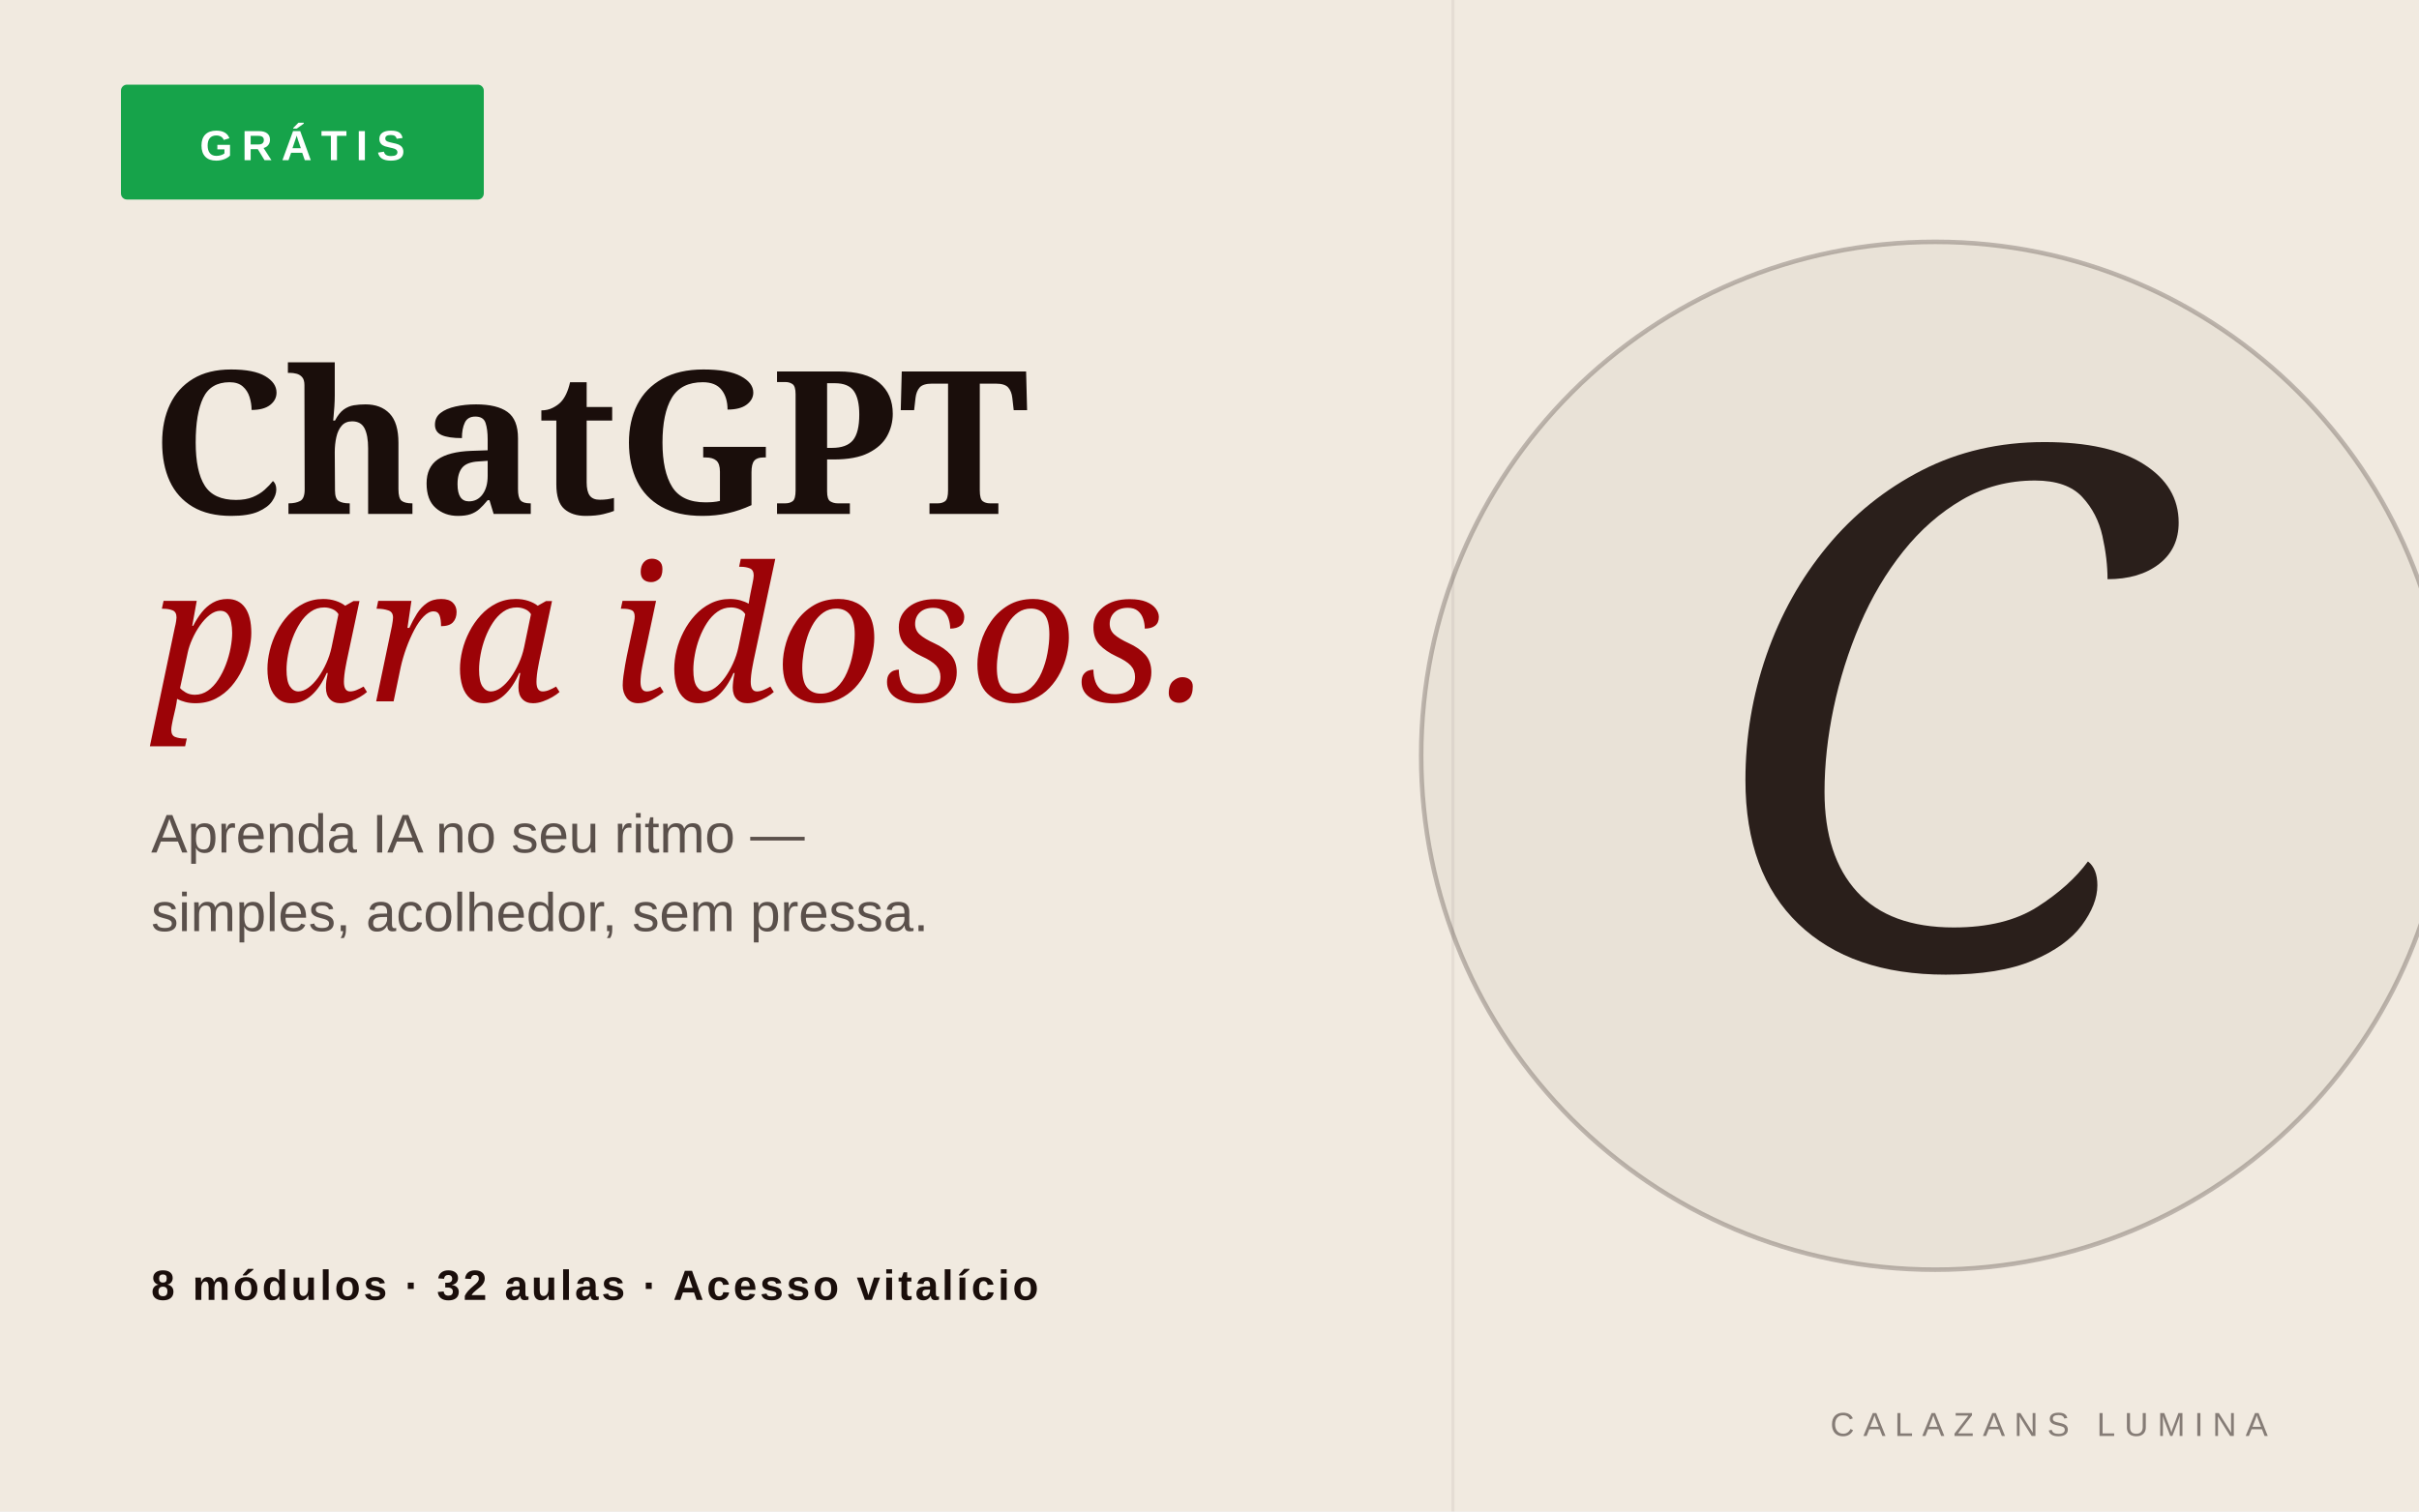
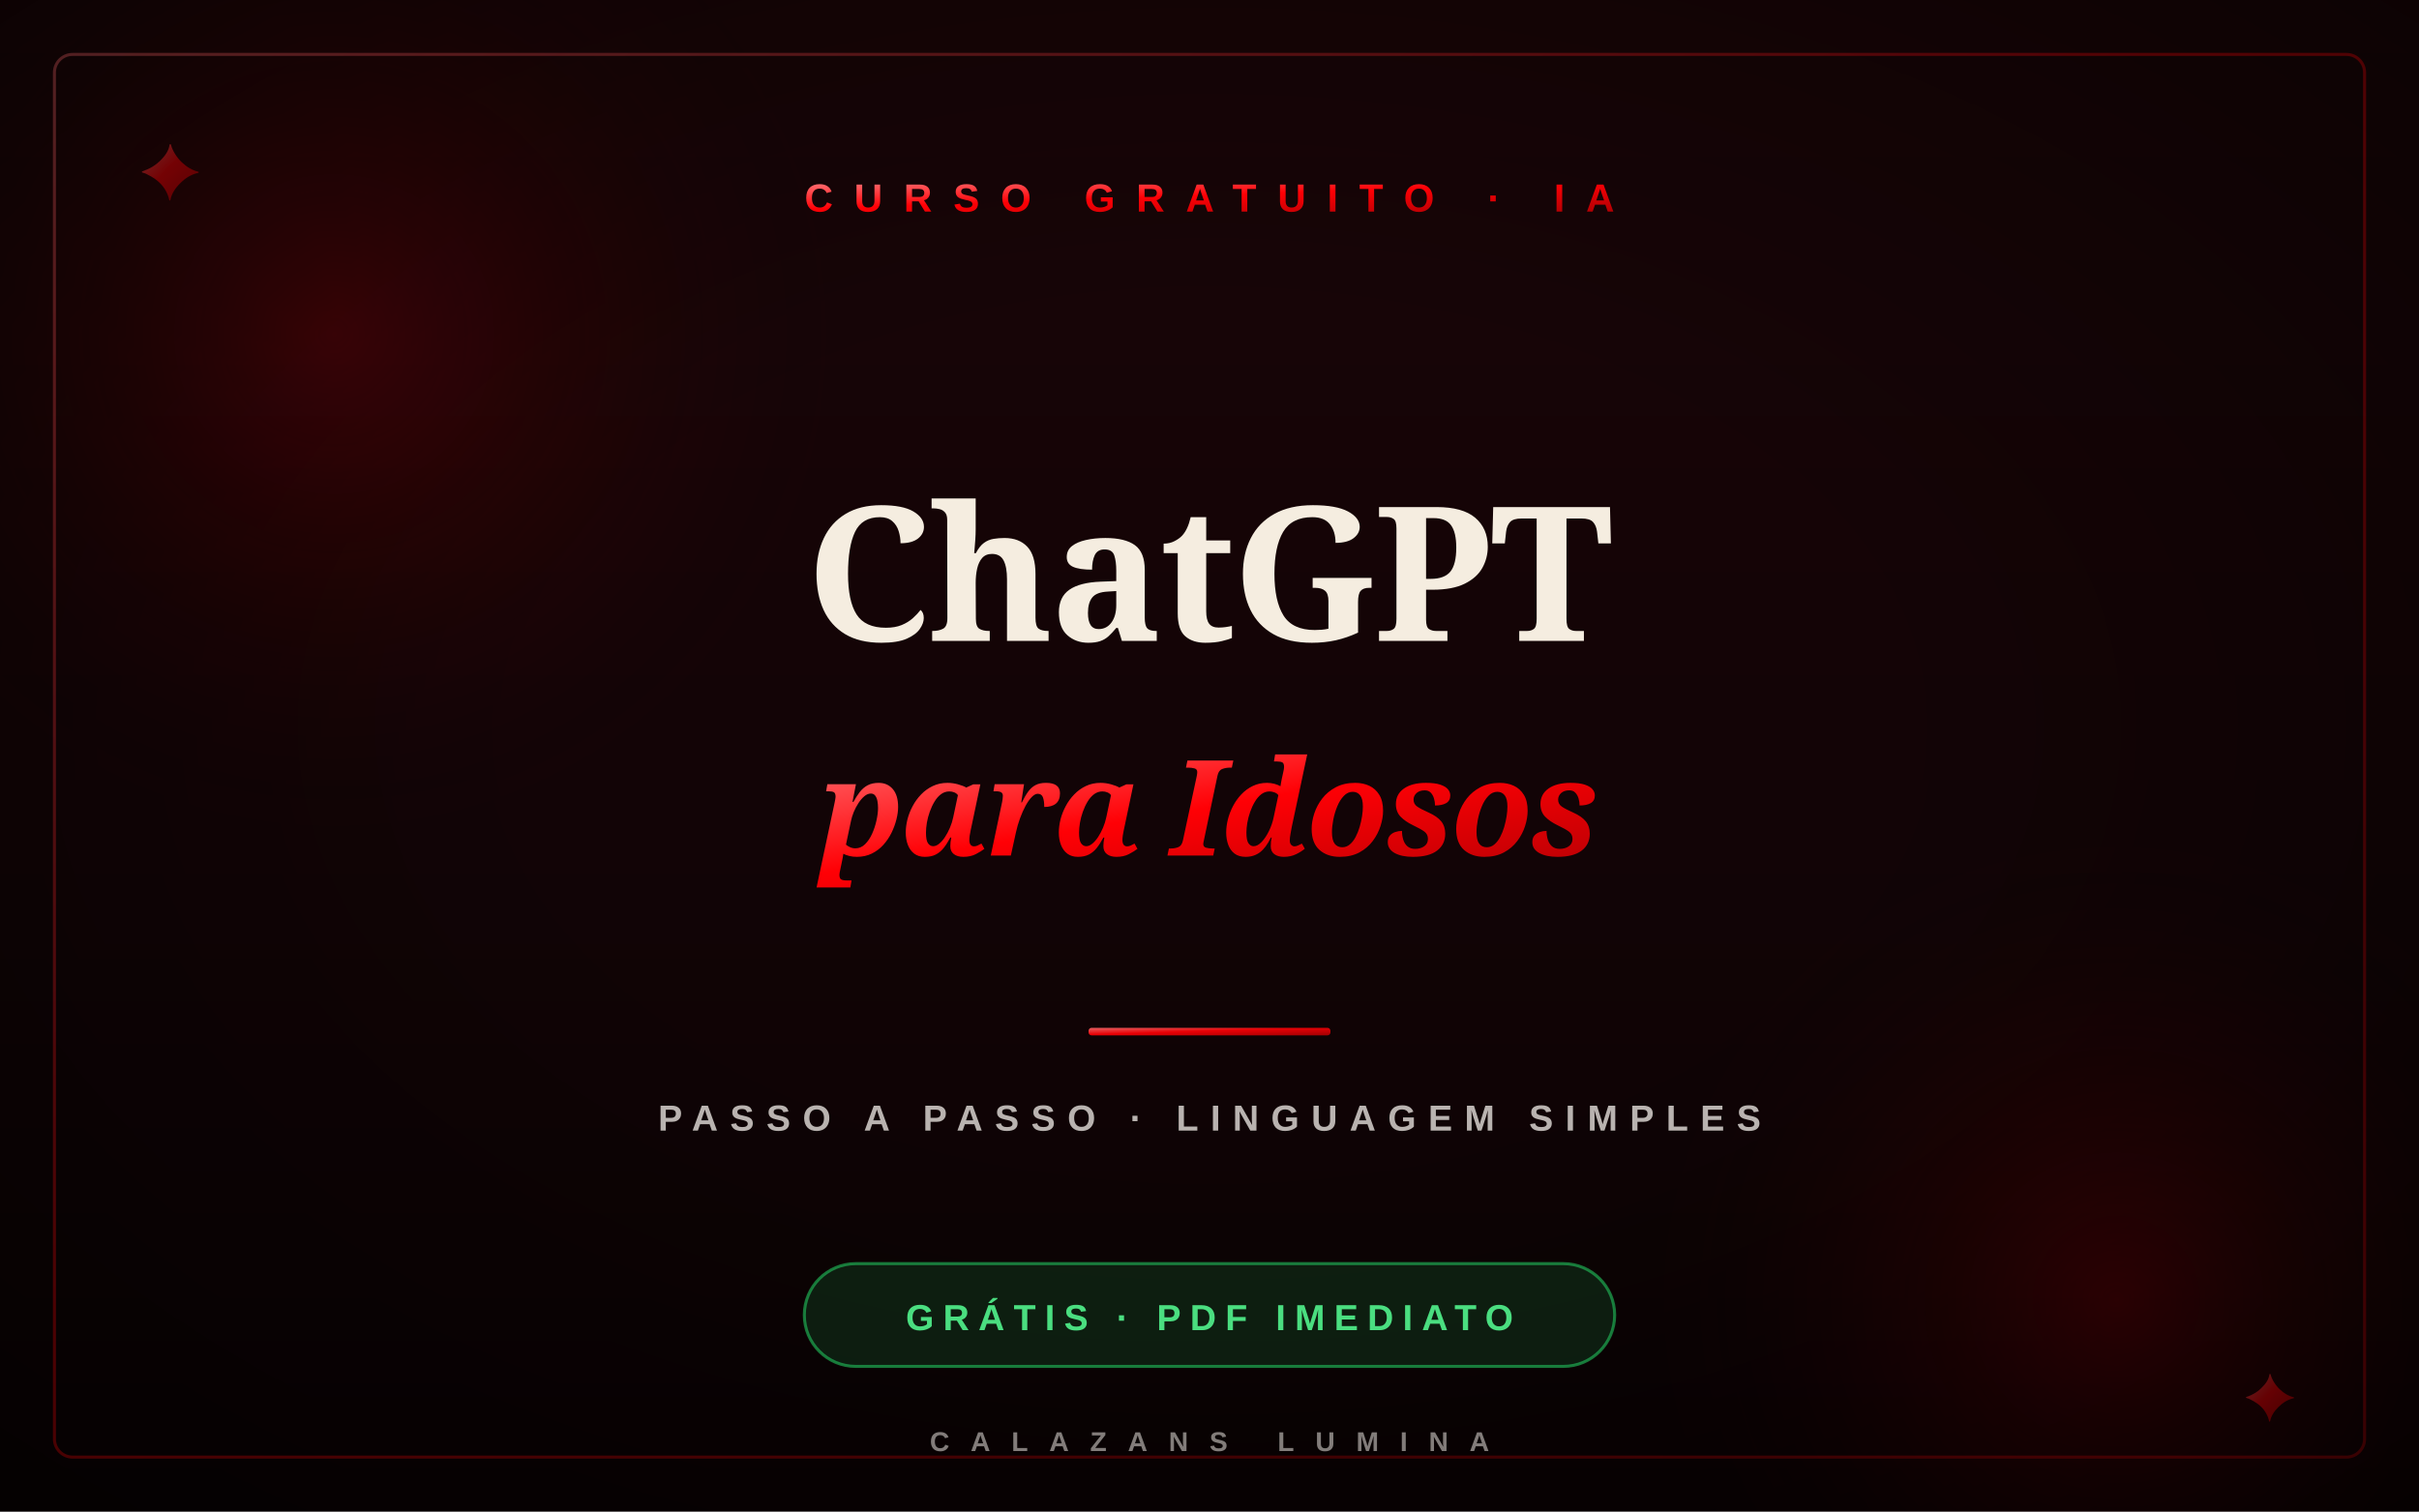
- <svg xmlns="http://www.w3.org/2000/svg" width="800" height="500" viewBox="0 0 800 500">
-   <rect width="800" height="500" fill="#F1EAE0" />
-   <rect x="480" y="0" width="1" height="500" fill="#1A0E0B" opacity="0.06" />
-   <circle cx="640" cy="250" r="170" fill="#1A0E0B" opacity="0.04" />
-   <circle cx="640" cy="250" r="170" fill="none" stroke="#1A0E0B" stroke-width="1.5" opacity="0.25" />
-   <text x="640" y="320" font-family="Georgia, 'DM Serif Display', serif" font-size="240" font-style="italic" font-weight="400" fill="#1A0E0B" text-anchor="middle" opacity="0.92">C</text>
-   <rect x="40" y="28" width="120" height="38" rx="2" fill="#16a34a" />
-   <text x="100" y="53" font-family="Arial, Helvetica, sans-serif" font-size="14" font-weight="700" fill="#ffffff" text-anchor="middle" letter-spacing="3">GRÁTIS</text>
-   <text x="50" y="170" font-family="Georgia, 'DM Serif Display', serif" font-size="66" font-weight="700" fill="#1A0E0B">ChatGPT</text>
-   <text x="50" y="232" font-family="Georgia, 'DM Serif Display', serif" font-size="62" font-style="italic" font-weight="400" fill="#9C0307">para idosos.</text>
-   <text x="50" y="282" font-family="Arial, Helvetica, sans-serif" font-size="18" fill="#1A0E0B" opacity="0.7">Aprenda IA no seu ritmo —</text>
-   <text x="50" y="308" font-family="Arial, Helvetica, sans-serif" font-size="18" fill="#1A0E0B" opacity="0.7">simples, acolhedor, sem pressa.</text>
-   <text x="50" y="430" font-family="Arial, Helvetica, sans-serif" font-size="14" font-weight="700" fill="#1A0E0B" letter-spacing="1">8 módulos · 32 aulas · Acesso vitalício</text>
-   <text x="750" y="475" font-family="Arial, Helvetica, sans-serif" font-size="11" fill="#1A0E0B" text-anchor="end" letter-spacing="3" opacity="0.5">CALAZANS LUMINA</text>
+ <svg xmlns="http://www.w3.org/2000/svg" width="800" height="500" viewBox="0 0 800 500" preserveAspectRatio="xMidYMid slice" role="img">
+   <defs>
+     <linearGradient id="bg" x1="0%" y1="0%" x2="0%" y2="100%">
+       <stop offset="0%" stop-color="#1a0507" />
+       <stop offset="55%" stop-color="#120406" />
+       <stop offset="100%" stop-color="#0a0203" />
+     </linearGradient>
+     <linearGradient id="accent" x1="0%" y1="0%" x2="100%" y2="100%">
+       <stop offset="0%" stop-color="#FF6B6E" />
+       <stop offset="45%" stop-color="#FF0005" />
+       <stop offset="100%" stop-color="#B00003" />
+     </linearGradient>
+     <radialGradient id="glow" cx="50%" cy="50%" r="55%">
+       <stop offset="0%" stop-color="rgba(255,0,5,0.20)" />
+       <stop offset="72%" stop-color="rgba(0,0,0,0)" />
+     </radialGradient>
+     <radialGradient id="vig" cx="50%" cy="48%" r="72%">
+       <stop offset="38%" stop-color="rgba(0,0,0,0)" />
+       <stop offset="100%" stop-color="rgba(0,0,0,0.55)" />
+     </radialGradient>
+   </defs>
+   <rect width="800" height="500" fill="url(#bg)" />
+   <circle cx="110" cy="110" r="230" fill="url(#glow)" />
+   <circle cx="700" cy="430" r="210" fill="url(#glow)" />
+   <rect width="800" height="500" fill="url(#vig)" />
+   <rect x="18" y="18" width="764" height="464" rx="6" fill="none" stroke="url(#accent)" stroke-width="1" stroke-opacity="0.28" />
+   <text x="46" y="66" font-family="Georgia, serif" font-size="26" fill="url(#accent)" opacity="0.4">✦</text>
+   <text x="742" y="470" font-family="Georgia, serif" font-size="22" fill="url(#accent)" opacity="0.35">✦</text>
+   <text x="400" y="70" font-family="Arial, Helvetica, sans-serif" font-size="13" font-weight="800" fill="url(#accent)" text-anchor="middle" letter-spacing="7">CURSO GRATUITO · IA</text>
+   <line x1="320" y1="88" x2="480" y2="88" stroke="url(#accent)" stroke-width="0.8" stroke-opacity="0.45" />
+   <text x="400" y="212" font-family="Georgia, 'DM Serif Display', serif" font-size="62" font-weight="700" fill="#F5EDE0" text-anchor="middle" letter-spacing="-1">ChatGPT</text>
+   <text x="400" y="283" font-family="Georgia, 'DM Serif Display', serif" font-size="44" font-weight="700" font-style="italic" fill="url(#accent)" text-anchor="middle" letter-spacing="-1">para Idosos</text>
+   <rect x="360" y="340" width="80" height="2.5" rx="1" fill="url(#accent)" opacity="0.9" />
+   <text x="400" y="374" font-family="Arial, Helvetica, sans-serif" font-size="12" font-weight="700" fill="#FBF7F2" text-anchor="middle" letter-spacing="4" opacity="0.72">PASSO A PASSO · LINGUAGEM SIMPLES</text>
+   <rect x="266" y="418" width="268" height="34" rx="17" fill="rgba(34,197,94,0.14)" stroke="#22C55E" stroke-width="1" stroke-opacity="0.6" />
+   <text x="400" y="440" font-family="Arial, Helvetica, sans-serif" font-size="12" font-weight="800" fill="#4ADE80" text-anchor="middle" letter-spacing="3">GRÁTIS · PDF IMEDIATO</text>
+   <text x="400" y="480" font-family="Arial, Helvetica, sans-serif" font-size="9" font-weight="700" fill="#FBF7F2" text-anchor="middle" letter-spacing="7" opacity="0.5">CALAZANS LUMINA</text>
</svg>
